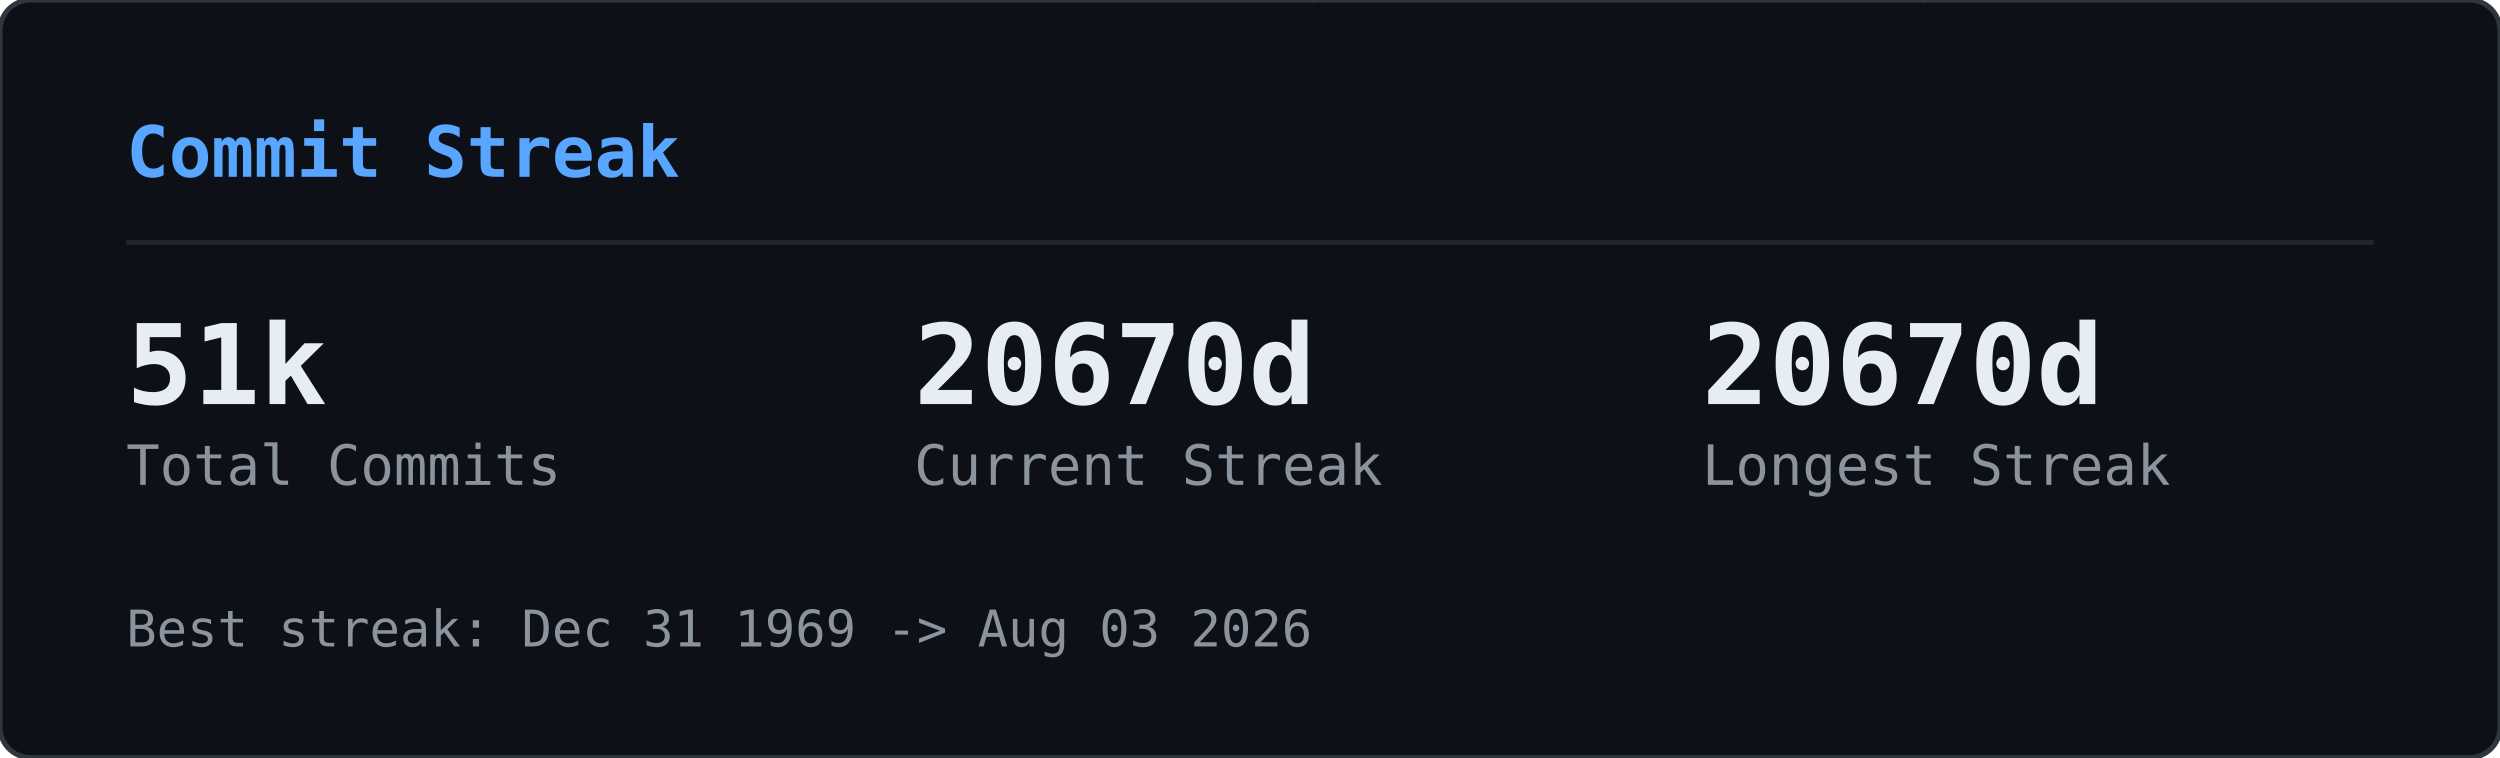
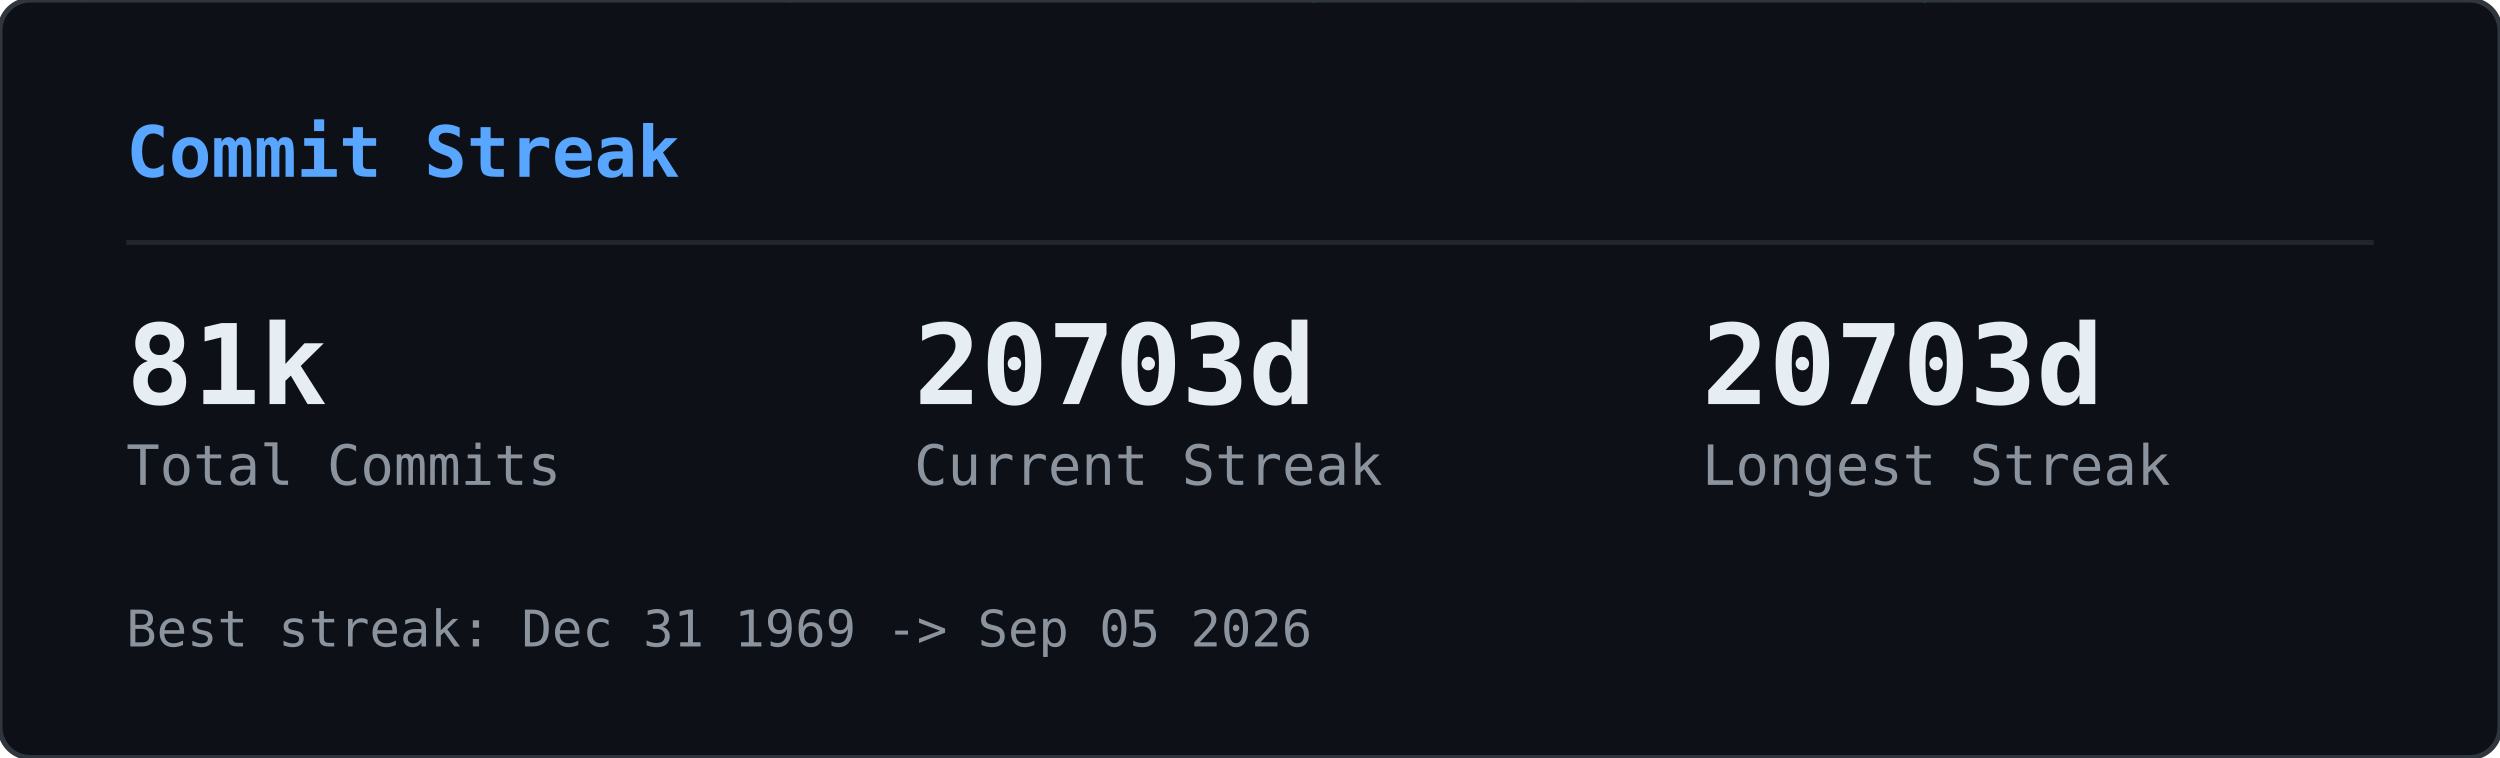
<svg xmlns="http://www.w3.org/2000/svg" width="495" height="150" viewBox="0 0 495 150">
  <defs>
    <clipPath id="gcs-clip">
      <rect width="495" height="150" rx="6" />
    </clipPath>
  </defs>
  <rect width="495" height="150" rx="6" fill="#0d1117" />
  <g clip-path="url(#gcs-clip)">
    <g opacity="0.22">
      <style>@keyframes gcs0{from{transform:translateY(-74px)}to{transform:translateY(164px)}}@keyframes gcs1{from{transform:translateY(-46px)}to{transform:translateY(164px)}}@keyframes gcs2{from{transform:translateY(-46px)}to{transform:translateY(164px)}}@keyframes gcs3{from{transform:translateY(-46px)}to{transform:translateY(164px)}}@keyframes gcs4{from{transform:translateY(-46px)}to{transform:translateY(164px)}}@keyframes gcs5{from{transform:translateY(-46px)}to{transform:translateY(164px)}}@keyframes gcs6{from{transform:translateY(-46px)}to{transform:translateY(164px)}}@keyframes gcs7{from{transform:translateY(-46px)}to{transform:translateY(164px)}}@keyframes gcs8{from{transform:translateY(-46px)}to{transform:translateY(164px)}}@keyframes gcs9{from{transform:translateY(-46px)}to{transform:translateY(164px)}}@keyframes gcs10{from{transform:translateY(-46px)}to{transform:translateY(164px)}}@keyframes gcs11{from{transform:translateY(-46px)}to{transform:translateY(164px)}}@keyframes gcs12{from{transform:translateY(-46px)}to{transform:translateY(164px)}}@keyframes gcs13{from{transform:translateY(-46px)}to{transform:translateY(164px)}}@keyframes gcs14{from{transform:translateY(-46px)}to{transform:translateY(164px)}}@keyframes gcs15{from{transform:translateY(-46px)}to{transform:translateY(164px)}}@keyframes gcs16{from{transform:translateY(-46px)}to{transform:translateY(164px)}}@keyframes gcs17{from{transform:translateY(-46px)}to{transform:translateY(164px)}}@keyframes gcs18{from{transform:translateY(-46px)}to{transform:translateY(164px)}}@keyframes gcs19{from{transform:translateY(-46px)}to{transform:translateY(164px)}}@keyframes gcs20{from{transform:translateY(-46px)}to{transform:translateY(164px)}}@keyframes gcs21{from{transform:translateY(-46px)}to{transform:translateY(164px)}}@keyframes gcs22{from{transform:translateY(-46px)}to{transform:translateY(164px)}}@keyframes gcs23{from{transform:translateY(-46px)}to{transform:translateY(164px)}}@keyframes gcs24{from{transform:translateY(-46px)}to{transform:translateY(164px)}}@keyframes gcs25{from{transform:translateY(-46px)}to{transform:translateY(164px)}}@keyframes gcs26{from{transform:translateY(-46px)}to{transform:translateY(164px)}}@keyframes gcs27{from{transform:translateY(-46px)}to{transform:translateY(164px)}}@keyframes gcs28{from{transform:translateY(-46px)}to{transform:translateY(164px)}}@keyframes gcs29{from{transform:translateY(-46px)}to{transform:translateY(164px)}}@keyframes gcs30{from{transform:translateY(-46px)}to{transform:translateY(164px)}}@keyframes gcs31{from{transform:translateY(-46px)}to{transform:translateY(164px)}}@keyframes gcs32{from{transform:translateY(-46px)}to{transform:translateY(164px)}}@keyframes gcs33{from{transform:translateY(-46px)}to{transform:translateY(164px)}}@keyframes gcs34{from{transform:translateY(-46px)}to{transform:translateY(164px)}}@keyframes gcs35{from{transform:translateY(-46px)}to{transform:translateY(164px)}}@keyframes gcs36{from{transform:translateY(-46px)}to{transform:translateY(164px)}}@keyframes gcs37{from{transform:translateY(-46px)}to{transform:translateY(164px)}}</style>
      <g style="animation:gcs0 2.57s linear infinite;animation-delay:-1.18s">
        <text x="33" y="0" font-family="monospace" font-size="12" fill="#00ff41">1</text>
        <text x="33" y="-14" font-family="monospace" font-size="12" fill="#00ff41" opacity="0.83">ﾘ</text>
        <text x="33" y="-28" font-family="monospace" font-size="12" fill="#00ff41" opacity="0.67">ﾉ</text>
        <text x="33" y="-42" font-family="monospace" font-size="12" fill="#00ff41" opacity="0.50">ｬ</text>
        <text x="33" y="-56" font-family="monospace" font-size="12" fill="#00ff41" opacity="0.33">ｮ</text>
        <text x="33" y="-70" font-family="monospace" font-size="12" fill="#00ff41" opacity="0.17">ﾛ</text>
      </g>
      <g style="animation:gcs1 2.84s linear infinite;animation-delay:-0.49s">
        <text x="154" y="0" font-family="monospace" font-size="12" fill="#00ff41">ｩ</text>
        <text x="154" y="-14" font-family="monospace" font-size="12" fill="#00ff41" opacity="0.75">ﾂ</text>
        <text x="154" y="-28" font-family="monospace" font-size="12" fill="#00ff41" opacity="0.50">7</text>
        <text x="154" y="-42" font-family="monospace" font-size="12" fill="#00ff41" opacity="0.25">ﾜ</text>
      </g>
      <g style="animation:gcs2 2.80s linear infinite;animation-delay:-1.17s">
        <text x="474" y="0" font-family="monospace" font-size="12" fill="#00ff41">6</text>
        <text x="474" y="-14" font-family="monospace" font-size="12" fill="#00ff41" opacity="0.75">ﾅ</text>
        <text x="474" y="-28" font-family="monospace" font-size="12" fill="#00ff41" opacity="0.50">ﾒ</text>
        <text x="474" y="-42" font-family="monospace" font-size="12" fill="#00ff41" opacity="0.25">ｽ</text>
      </g>
      <g style="animation:gcs3 2.60s linear infinite;animation-delay:-0.55s">
        <text x="424" y="0" font-family="monospace" font-size="12" fill="#00ff41">ﾕ</text>
        <text x="424" y="-14" font-family="monospace" font-size="12" fill="#00ff41" opacity="0.75">ﾝ</text>
        <text x="424" y="-28" font-family="monospace" font-size="12" fill="#00ff41" opacity="0.50">ｺ</text>
        <text x="424" y="-42" font-family="monospace" font-size="12" fill="#00ff41" opacity="0.25">ﾐ</text>
      </g>
      <g style="animation:gcs4 2.95s linear infinite;animation-delay:-1.59s">
        <text x="368" y="0" font-family="monospace" font-size="12" fill="#00ff41">ﾐ</text>
        <text x="368" y="-14" font-family="monospace" font-size="12" fill="#00ff41" opacity="0.75">ﾏ</text>
        <text x="368" y="-28" font-family="monospace" font-size="12" fill="#00ff41" opacity="0.50">ﾕ</text>
        <text x="368" y="-42" font-family="monospace" font-size="12" fill="#00ff41" opacity="0.25">ﾖ</text>
      </g>
      <g style="animation:gcs5 2.99s linear infinite;animation-delay:-2.87s">
        <text x="314" y="0" font-family="monospace" font-size="12" fill="#00ff41">ﾄ</text>
        <text x="314" y="-14" font-family="monospace" font-size="12" fill="#00ff41" opacity="0.75">ｬ</text>
        <text x="314" y="-28" font-family="monospace" font-size="12" fill="#00ff41" opacity="0.50">ｲ</text>
        <text x="314" y="-42" font-family="monospace" font-size="12" fill="#00ff41" opacity="0.25">ﾆ</text>
      </g>
      <g style="animation:gcs6 2.12s linear infinite;animation-delay:-1.64s">
        <text x="264" y="0" font-family="monospace" font-size="12" fill="#00ff41">ﾉ</text>
        <text x="264" y="-14" font-family="monospace" font-size="12" fill="#00ff41" opacity="0.75">ﾛ</text>
        <text x="264" y="-28" font-family="monospace" font-size="12" fill="#00ff41" opacity="0.50">ﾍ</text>
        <text x="264" y="-42" font-family="monospace" font-size="12" fill="#00ff41" opacity="0.25">ﾂ</text>
      </g>
      <g style="animation:gcs7 1.83s linear infinite;animation-delay:-1.83s">
        <text x="110" y="0" font-family="monospace" font-size="12" fill="#00ff41">ｹ</text>
        <text x="110" y="-14" font-family="monospace" font-size="12" fill="#00ff41" opacity="0.75">4</text>
        <text x="110" y="-28" font-family="monospace" font-size="12" fill="#00ff41" opacity="0.50">ﾎ</text>
        <text x="110" y="-42" font-family="monospace" font-size="12" fill="#00ff41" opacity="0.25">8</text>
      </g>
      <g style="animation:gcs8 3.14s linear infinite;animation-delay:-1.12s">
        <text x="324" y="0" font-family="monospace" font-size="12" fill="#00ff41">ｻ</text>
        <text x="324" y="-14" font-family="monospace" font-size="12" fill="#00ff41" opacity="0.75">ﾑ</text>
        <text x="324" y="-28" font-family="monospace" font-size="12" fill="#00ff41" opacity="0.50">ｹ</text>
        <text x="324" y="-42" font-family="monospace" font-size="12" fill="#00ff41" opacity="0.25">3</text>
      </g>
      <g style="animation:gcs9 1.87s linear infinite;animation-delay:-0.51s">
        <text x="11" y="0" font-family="monospace" font-size="12" fill="#00ff41">ｶ</text>
        <text x="11" y="-14" font-family="monospace" font-size="12" fill="#00ff41" opacity="0.75">9</text>
        <text x="11" y="-28" font-family="monospace" font-size="12" fill="#00ff41" opacity="0.50">ﾋ</text>
        <text x="11" y="-42" font-family="monospace" font-size="12" fill="#00ff41" opacity="0.25">ｫ</text>
      </g>
      <g style="animation:gcs10 2.99s linear infinite;animation-delay:-0.08s">
        <text x="211" y="0" font-family="monospace" font-size="12" fill="#00ff41">1</text>
        <text x="211" y="-14" font-family="monospace" font-size="12" fill="#00ff41" opacity="0.75">ｨ</text>
        <text x="211" y="-28" font-family="monospace" font-size="12" fill="#00ff41" opacity="0.50">4</text>
        <text x="211" y="-42" font-family="monospace" font-size="12" fill="#00ff41" opacity="0.25">ﾎ</text>
      </g>
      <g style="animation:gcs11 1.83s linear infinite;animation-delay:-1.08s">
        <text x="351" y="0" font-family="monospace" font-size="12" fill="#00ff41">ｴ</text>
        <text x="351" y="-14" font-family="monospace" font-size="12" fill="#00ff41" opacity="0.75">2</text>
        <text x="351" y="-28" font-family="monospace" font-size="12" fill="#00ff41" opacity="0.50">ﾍ</text>
        <text x="351" y="-42" font-family="monospace" font-size="12" fill="#00ff41" opacity="0.25">ｽ</text>
      </g>
      <g style="animation:gcs12 2.89s linear infinite;animation-delay:-0.34s">
        <text x="398" y="0" font-family="monospace" font-size="12" fill="#00ff41">0</text>
        <text x="398" y="-14" font-family="monospace" font-size="12" fill="#00ff41" opacity="0.75">ｿ</text>
        <text x="398" y="-28" font-family="monospace" font-size="12" fill="#00ff41" opacity="0.50">ｬ</text>
        <text x="398" y="-42" font-family="monospace" font-size="12" fill="#00ff41" opacity="0.25">ｸ</text>
      </g>
      <g style="animation:gcs13 2.25s linear infinite;animation-delay:-0.66s">
        <text x="210" y="0" font-family="monospace" font-size="12" fill="#00ff41">ｾ</text>
        <text x="210" y="-14" font-family="monospace" font-size="12" fill="#00ff41" opacity="0.75">ｻ</text>
        <text x="210" y="-28" font-family="monospace" font-size="12" fill="#00ff41" opacity="0.50">ﾅ</text>
        <text x="210" y="-42" font-family="monospace" font-size="12" fill="#00ff41" opacity="0.25">ｫ</text>
      </g>
      <g style="animation:gcs14 3.03s linear infinite;animation-delay:-0.25s">
        <text x="49" y="0" font-family="monospace" font-size="12" fill="#00ff41">ｸ</text>
        <text x="49" y="-14" font-family="monospace" font-size="12" fill="#00ff41" opacity="0.75">2</text>
        <text x="49" y="-28" font-family="monospace" font-size="12" fill="#00ff41" opacity="0.50">1</text>
        <text x="49" y="-42" font-family="monospace" font-size="12" fill="#00ff41" opacity="0.25">ｶ</text>
      </g>
      <g style="animation:gcs15 1.65s linear infinite;animation-delay:-0.75s">
        <text x="147" y="0" font-family="monospace" font-size="12" fill="#00ff41">2</text>
        <text x="147" y="-14" font-family="monospace" font-size="12" fill="#00ff41" opacity="0.75">ﾙ</text>
        <text x="147" y="-28" font-family="monospace" font-size="12" fill="#00ff41" opacity="0.50">ｫ</text>
        <text x="147" y="-42" font-family="monospace" font-size="12" fill="#00ff41" opacity="0.25">ｱ</text>
      </g>
      <g style="animation:gcs16 1.60s linear infinite;animation-delay:-0.63s">
        <text x="379" y="0" font-family="monospace" font-size="12" fill="#00ff41">ｯ</text>
        <text x="379" y="-14" font-family="monospace" font-size="12" fill="#00ff41" opacity="0.75">0</text>
        <text x="379" y="-28" font-family="monospace" font-size="12" fill="#00ff41" opacity="0.50">ｮ</text>
        <text x="379" y="-42" font-family="monospace" font-size="12" fill="#00ff41" opacity="0.25">ﾌ</text>
      </g>
      <g style="animation:gcs17 1.69s linear infinite;animation-delay:-1.07s">
        <text x="351" y="0" font-family="monospace" font-size="12" fill="#00ff41">ﾓ</text>
        <text x="351" y="-14" font-family="monospace" font-size="12" fill="#00ff41" opacity="0.75">ﾛ</text>
        <text x="351" y="-28" font-family="monospace" font-size="12" fill="#00ff41" opacity="0.50">ﾘ</text>
        <text x="351" y="-42" font-family="monospace" font-size="12" fill="#00ff41" opacity="0.25">ｾ</text>
      </g>
      <g style="animation:gcs18 2.46s linear infinite;animation-delay:-2.04s">
        <text x="97" y="0" font-family="monospace" font-size="12" fill="#00ff41">ﾍ</text>
        <text x="97" y="-14" font-family="monospace" font-size="12" fill="#00ff41" opacity="0.75">ﾌ</text>
        <text x="97" y="-28" font-family="monospace" font-size="12" fill="#00ff41" opacity="0.50">ﾆ</text>
        <text x="97" y="-42" font-family="monospace" font-size="12" fill="#00ff41" opacity="0.25">1</text>
      </g>
      <g style="animation:gcs19 1.65s linear infinite;animation-delay:-0.46s">
        <text x="296" y="0" font-family="monospace" font-size="12" fill="#00ff41">ﾝ</text>
        <text x="296" y="-14" font-family="monospace" font-size="12" fill="#00ff41" opacity="0.75">ｩ</text>
        <text x="296" y="-28" font-family="monospace" font-size="12" fill="#00ff41" opacity="0.50">ｯ</text>
        <text x="296" y="-42" font-family="monospace" font-size="12" fill="#00ff41" opacity="0.25">1</text>
      </g>
      <g style="animation:gcs20 2.85s linear infinite;animation-delay:-0.83s">
        <text x="318" y="0" font-family="monospace" font-size="12" fill="#00ff41">ｺ</text>
        <text x="318" y="-14" font-family="monospace" font-size="12" fill="#00ff41" opacity="0.75">ｩ</text>
        <text x="318" y="-28" font-family="monospace" font-size="12" fill="#00ff41" opacity="0.50">ﾎ</text>
        <text x="318" y="-42" font-family="monospace" font-size="12" fill="#00ff41" opacity="0.25">ﾈ</text>
      </g>
      <g style="animation:gcs21 2.28s linear infinite;animation-delay:-2.05s">
        <text x="279" y="0" font-family="monospace" font-size="12" fill="#00ff41">3</text>
        <text x="279" y="-14" font-family="monospace" font-size="12" fill="#00ff41" opacity="0.75">ﾈ</text>
        <text x="279" y="-28" font-family="monospace" font-size="12" fill="#00ff41" opacity="0.50">ｪ</text>
        <text x="279" y="-42" font-family="monospace" font-size="12" fill="#00ff41" opacity="0.25">ｭ</text>
      </g>
      <g style="animation:gcs22 1.99s linear infinite;animation-delay:-1.96s">
        <text x="385" y="0" font-family="monospace" font-size="12" fill="#00ff41">ｿ</text>
        <text x="385" y="-14" font-family="monospace" font-size="12" fill="#00ff41" opacity="0.75">ﾇ</text>
        <text x="385" y="-28" font-family="monospace" font-size="12" fill="#00ff41" opacity="0.50">1</text>
        <text x="385" y="-42" font-family="monospace" font-size="12" fill="#00ff41" opacity="0.25">ｯ</text>
      </g>
      <g style="animation:gcs23 2.49s linear infinite;animation-delay:-1.45s">
        <text x="37" y="0" font-family="monospace" font-size="12" fill="#00ff41">ﾝ</text>
        <text x="37" y="-14" font-family="monospace" font-size="12" fill="#00ff41" opacity="0.75">ﾍ</text>
        <text x="37" y="-28" font-family="monospace" font-size="12" fill="#00ff41" opacity="0.50">ﾄ</text>
        <text x="37" y="-42" font-family="monospace" font-size="12" fill="#00ff41" opacity="0.25">0</text>
      </g>
      <g style="animation:gcs24 2.19s linear infinite;animation-delay:-0.87s">
        <text x="258" y="0" font-family="monospace" font-size="12" fill="#00ff41">ｯ</text>
        <text x="258" y="-14" font-family="monospace" font-size="12" fill="#00ff41" opacity="0.75">ﾆ</text>
        <text x="258" y="-28" font-family="monospace" font-size="12" fill="#00ff41" opacity="0.50">ｱ</text>
        <text x="258" y="-42" font-family="monospace" font-size="12" fill="#00ff41" opacity="0.25">ﾅ</text>
      </g>
      <g style="animation:gcs25 1.93s linear infinite;animation-delay:-0.80s">
        <text x="190" y="0" font-family="monospace" font-size="12" fill="#00ff41">3</text>
        <text x="190" y="-14" font-family="monospace" font-size="12" fill="#00ff41" opacity="0.75">2</text>
        <text x="190" y="-28" font-family="monospace" font-size="12" fill="#00ff41" opacity="0.50">ﾃ</text>
        <text x="190" y="-42" font-family="monospace" font-size="12" fill="#00ff41" opacity="0.25">ﾛ</text>
      </g>
      <g style="animation:gcs26 1.59s linear infinite;animation-delay:-0.11s">
        <text x="137" y="0" font-family="monospace" font-size="12" fill="#00ff41">ﾋ</text>
        <text x="137" y="-14" font-family="monospace" font-size="12" fill="#00ff41" opacity="0.75">ﾗ</text>
        <text x="137" y="-28" font-family="monospace" font-size="12" fill="#00ff41" opacity="0.50">3</text>
        <text x="137" y="-42" font-family="monospace" font-size="12" fill="#00ff41" opacity="0.25">ﾉ</text>
      </g>
      <g style="animation:gcs27 2.57s linear infinite;animation-delay:-0.53s">
        <text x="112" y="0" font-family="monospace" font-size="12" fill="#00ff41">0</text>
        <text x="112" y="-14" font-family="monospace" font-size="12" fill="#00ff41" opacity="0.75">ｨ</text>
        <text x="112" y="-28" font-family="monospace" font-size="12" fill="#00ff41" opacity="0.50">ﾔ</text>
        <text x="112" y="-42" font-family="monospace" font-size="12" fill="#00ff41" opacity="0.25">1</text>
      </g>
      <g style="animation:gcs28 2.61s linear infinite;animation-delay:-0.96s">
        <text x="53" y="0" font-family="monospace" font-size="12" fill="#00ff41">ﾑ</text>
        <text x="53" y="-14" font-family="monospace" font-size="12" fill="#00ff41" opacity="0.75">ﾜ</text>
        <text x="53" y="-28" font-family="monospace" font-size="12" fill="#00ff41" opacity="0.50">ﾏ</text>
        <text x="53" y="-42" font-family="monospace" font-size="12" fill="#00ff41" opacity="0.25">ｱ</text>
      </g>
      <g style="animation:gcs29 2.85s linear infinite;animation-delay:-0.85s">
        <text x="332" y="0" font-family="monospace" font-size="12" fill="#00ff41">8</text>
        <text x="332" y="-14" font-family="monospace" font-size="12" fill="#00ff41" opacity="0.75">ﾃ</text>
        <text x="332" y="-28" font-family="monospace" font-size="12" fill="#00ff41" opacity="0.50">ﾙ</text>
        <text x="332" y="-42" font-family="monospace" font-size="12" fill="#00ff41" opacity="0.25">ﾔ</text>
      </g>
      <g style="animation:gcs30 2.45s linear infinite;animation-delay:-1.08s">
        <text x="131" y="0" font-family="monospace" font-size="12" fill="#00ff41">ﾖ</text>
        <text x="131" y="-14" font-family="monospace" font-size="12" fill="#00ff41" opacity="0.75">ﾍ</text>
        <text x="131" y="-28" font-family="monospace" font-size="12" fill="#00ff41" opacity="0.50">1</text>
        <text x="131" y="-42" font-family="monospace" font-size="12" fill="#00ff41" opacity="0.25">ｮ</text>
      </g>
      <g style="animation:gcs31 2.13s linear infinite;animation-delay:-1.75s">
        <text x="293" y="0" font-family="monospace" font-size="12" fill="#00ff41">1</text>
        <text x="293" y="-14" font-family="monospace" font-size="12" fill="#00ff41" opacity="0.75">ﾌ</text>
        <text x="293" y="-28" font-family="monospace" font-size="12" fill="#00ff41" opacity="0.50">ｬ</text>
        <text x="293" y="-42" font-family="monospace" font-size="12" fill="#00ff41" opacity="0.25">ｸ</text>
      </g>
      <g style="animation:gcs32 2.38s linear infinite;animation-delay:-1.48s">
        <text x="170" y="0" font-family="monospace" font-size="12" fill="#00ff41">ｼ</text>
        <text x="170" y="-14" font-family="monospace" font-size="12" fill="#00ff41" opacity="0.75">4</text>
        <text x="170" y="-28" font-family="monospace" font-size="12" fill="#00ff41" opacity="0.50">ﾂ</text>
        <text x="170" y="-42" font-family="monospace" font-size="12" fill="#00ff41" opacity="0.25">ｯ</text>
      </g>
      <g style="animation:gcs33 2.26s linear infinite;animation-delay:-1.70s">
        <text x="154" y="0" font-family="monospace" font-size="12" fill="#00ff41">ﾂ</text>
        <text x="154" y="-14" font-family="monospace" font-size="12" fill="#00ff41" opacity="0.75">ﾘ</text>
        <text x="154" y="-28" font-family="monospace" font-size="12" fill="#00ff41" opacity="0.50">3</text>
        <text x="154" y="-42" font-family="monospace" font-size="12" fill="#00ff41" opacity="0.25">ｾ</text>
      </g>
      <g style="animation:gcs34 2.37s linear infinite;animation-delay:-0.24s">
        <text x="14" y="0" font-family="monospace" font-size="12" fill="#00ff41">ｦ</text>
        <text x="14" y="-14" font-family="monospace" font-size="12" fill="#00ff41" opacity="0.75">ｲ</text>
        <text x="14" y="-28" font-family="monospace" font-size="12" fill="#00ff41" opacity="0.50">ﾃ</text>
        <text x="14" y="-42" font-family="monospace" font-size="12" fill="#00ff41" opacity="0.25">ﾕ</text>
      </g>
      <g style="animation:gcs35 1.57s linear infinite;animation-delay:-1.38s">
        <text x="415" y="0" font-family="monospace" font-size="12" fill="#00ff41">ｵ</text>
        <text x="415" y="-14" font-family="monospace" font-size="12" fill="#00ff41" opacity="0.75">4</text>
        <text x="415" y="-28" font-family="monospace" font-size="12" fill="#00ff41" opacity="0.50">ｯ</text>
        <text x="415" y="-42" font-family="monospace" font-size="12" fill="#00ff41" opacity="0.25">ｸ</text>
      </g>
      <g style="animation:gcs36 1.62s linear infinite;animation-delay:-0.30s">
        <text x="311" y="0" font-family="monospace" font-size="12" fill="#00ff41">ｧ</text>
        <text x="311" y="-14" font-family="monospace" font-size="12" fill="#00ff41" opacity="0.75">ﾜ</text>
        <text x="311" y="-28" font-family="monospace" font-size="12" fill="#00ff41" opacity="0.50">ﾎ</text>
        <text x="311" y="-42" font-family="monospace" font-size="12" fill="#00ff41" opacity="0.25">ｯ</text>
      </g>
      <g style="animation:gcs37 3.03s linear infinite;animation-delay:-1.74s">
        <text x="385" y="0" font-family="monospace" font-size="12" fill="#00ff41">ｦ</text>
        <text x="385" y="-14" font-family="monospace" font-size="12" fill="#00ff41" opacity="0.75">ｯ</text>
        <text x="385" y="-28" font-family="monospace" font-size="12" fill="#00ff41" opacity="0.50">ｳ</text>
        <text x="385" y="-42" font-family="monospace" font-size="12" fill="#00ff41" opacity="0.25">7</text>
      </g>
    </g>
  </g>
  <rect width="495" height="150" rx="6" fill="none" stroke="#30363d" stroke-width="1" />
  <text x="25" y="35" font-family="monospace" font-size="14" font-weight="600" fill="#58a6ff">Commit Streak</text>
  <line x1="25" y1="48" x2="470" y2="48" stroke="#21262d" stroke-width="1" />
-   <text x="25" y="80" font-family="monospace" font-size="22" font-weight="700" fill="#e6edf3">51k</text>
+   <text x="25" y="80" font-family="monospace" font-size="22" font-weight="700" fill="#e6edf3">81k</text>
  <text x="25" y="96" font-family="monospace" font-size="11" fill="#8b949e">Total Commits</text>
-   <text x="181" y="80" font-family="monospace" font-size="22" font-weight="700" fill="#e6edf3">20670d</text>
+   <text x="181" y="80" font-family="monospace" font-size="22" font-weight="700" fill="#e6edf3">20703d</text>
  <text x="181" y="96" font-family="monospace" font-size="11" fill="#8b949e">Current Streak</text>
-   <text x="337" y="80" font-family="monospace" font-size="22" font-weight="700" fill="#e6edf3">20670d</text>
+   <text x="337" y="80" font-family="monospace" font-size="22" font-weight="700" fill="#e6edf3">20703d</text>
  <text x="337" y="96" font-family="monospace" font-size="11" fill="#8b949e">Longest Streak</text>
-   <text x="25" y="128" font-family="monospace" font-size="10" fill="#8b949e">Best streak: Dec 31 1969 -&gt; Aug 03 2026</text>
+   <text x="25" y="128" font-family="monospace" font-size="10" fill="#8b949e">Best streak: Dec 31 1969 -&gt; Sep 05 2026</text>
</svg>
